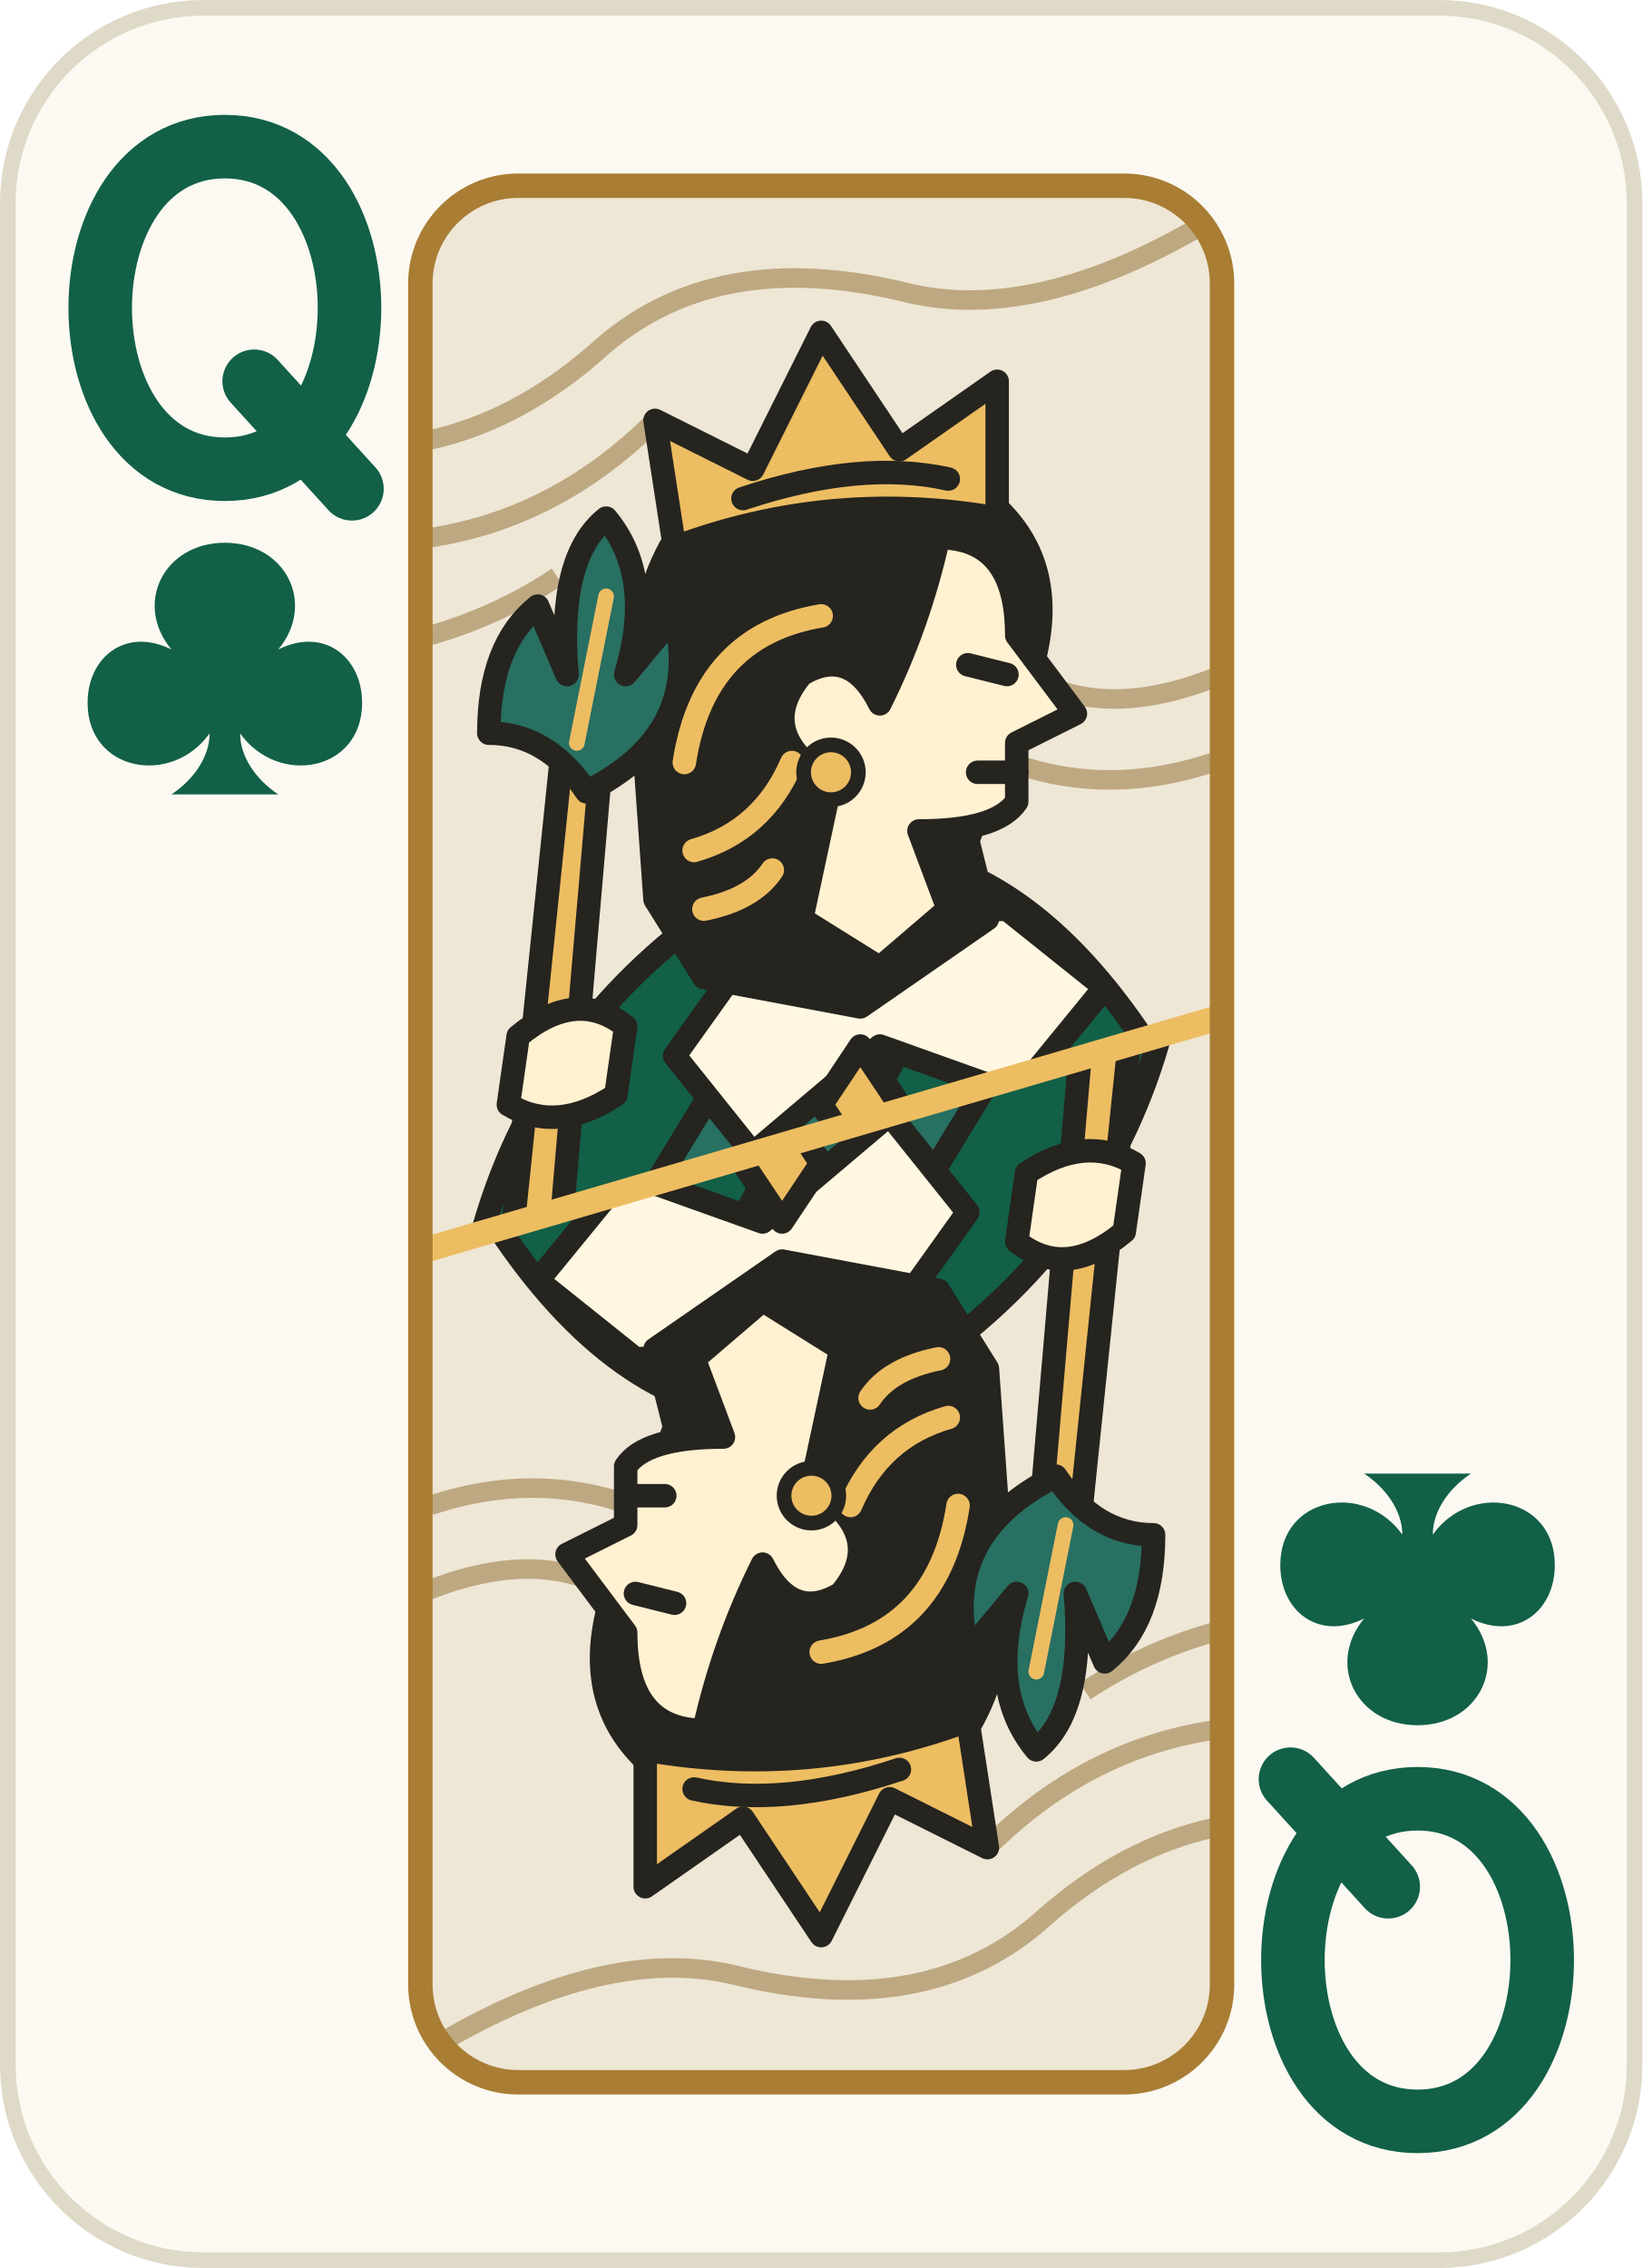
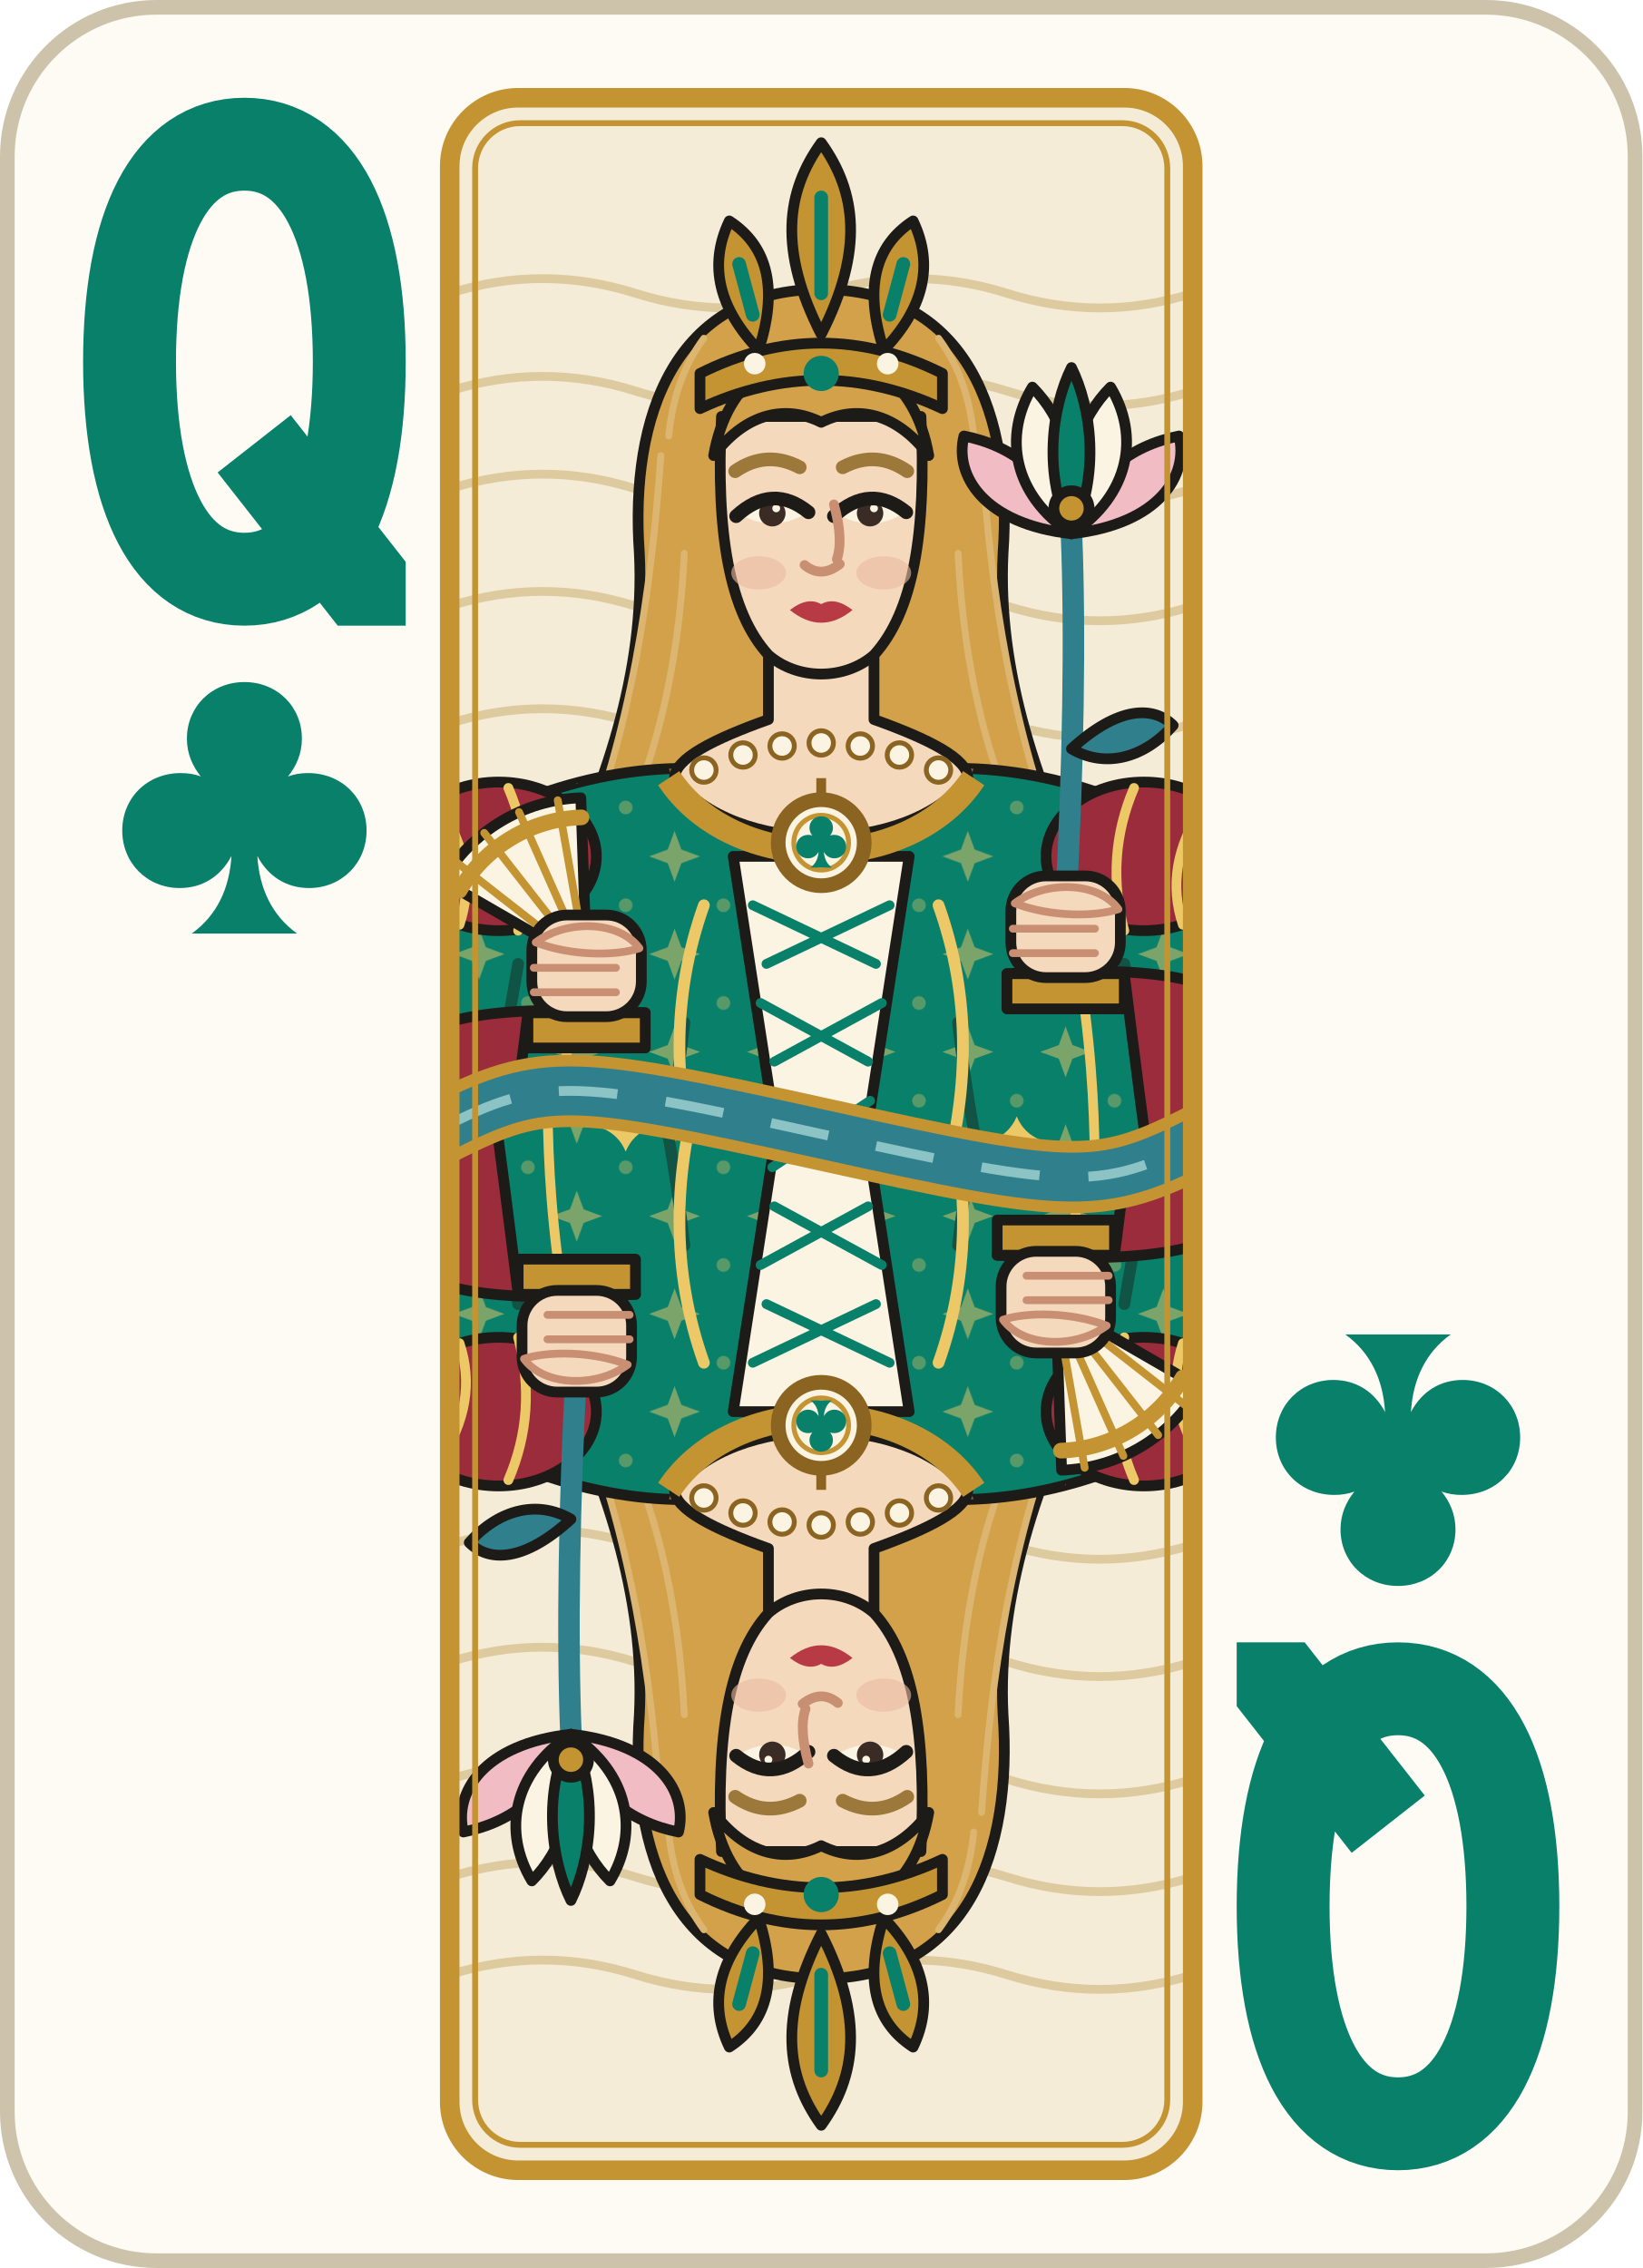
<svg xmlns="http://www.w3.org/2000/svg" width="168" height="232" viewBox="0 0 168 232" preserveAspectRatio="none">
-   <rect x=".8" y=".8" width="166.4" height="230.4" rx="20" fill="#fbf9f1" stroke="#dfd9c8" stroke-width="1.6" />
-   <g color="#126047" fill="currentColor">
+   <defs>
+     <path id="pip" d="M0-54C13.8-54 24-43.6 24-30.4C24-24 21.6-18.8 18.2-14.6C21-15.6 23.6-16 26.6-16C40.6-16 51-5.6 51 8C51 21.6 40.6 32 27 32C17.4 32 9.8 27 5.4 18.6C6.2 32 11.4 43.4 22 51H-22C-11.4 43.4-6.2 32-5.4 18.6C-9.8 27-17.4 32-27 32C-40.6 32-51 21.6-51 8C-51-5.6-40.6-16-26.6-16C-23.6-16-21-15.6-18.2-14.6C-21.6-18.8-24-24-24-30.4C-24-43.6-13.8-54 0-54Z" />
+     <clipPath id="rank-box">
+       <rect x="8.5" y="10" width="33" height="54" />
+     </clipPath>
    <g id="index">
-       <path d="M0 0 C17 0 17 33 0 33 C-17 33-17 0 0 0 Z M3 24 L13 35" transform="translate(23 15)" fill="none" stroke="currentColor" stroke-width="6.5" stroke-linecap="round" stroke-linejoin="round" />
-       <path d="M0-16 C8-16 12-8 7-2 C13-5 18-1 18 5 C18 14 7 16 2 9 C2 12 4 15 7 17 H-7 C-4 15-2 12-2 9 C-7 16-18 14-18 5 C-18-1-13-5-7-2 C-12-8-8-16 0-16Z" transform="translate(23 68) scale(0.78)" />
+       <g clip-path="url(#rank-box)">
+         <path d="M0 4.75C7.55 4.75 11.75 13 11.75 27C11.75 41 7.55 49.25 0 49.25C-7.55 49.25-11.75 41-11.75 27C-11.75 13-7.55 4.75 0 4.75ZM1 35.4L19.5 59" transform="translate(25 10)" fill="none" stroke="currentColor" stroke-width="9.5" stroke-miterlimit="3" />
+       </g>
+       <use href="#pip" transform="translate(25 83) scale(0.245)" />
    </g>
+     <pattern id="brocade" width="10" height="10" patternUnits="userSpaceOnUse">
+       <path d="M5 2.4L5.7 4.3 7.6 5 5.7 5.7 5 7.6 4.3 5.7 2.4 5 4.3 4.3Z" fill="#ecc867" opacity=".5" />
+       <g fill="#ecc867" opacity=".35">
+         <circle r=".7" />
+         <circle cx="10" r=".7" />
+         <circle cy="10" r=".7" />
+         <circle cx="10" cy="10" r=".7" />
+       </g>
+     </pattern>
+     <clipPath id="frame">
+       <rect x="46" y="10" width="76" height="212" rx="7" />
+     </clipPath>
+     <clipPath id="upper">
+       <path d="M44 116C55.4 110.12 57.4 110.12 84 116S112.6 121.88 124 116V8H44Z" />
+     </clipPath>
+     <g id="figure" clip-path="url(#upper)">
+       <path d="M46 30q9.5-3 19 0t19 0 19 0 19 0M46 40q9.5-3 19 0t19 0 19 0 19 0M46 50q9.5-3 19 0t19 0 19 0 19 0M46 62q9.5-3 19 0t19 0 19 0 19 0M46 74q9.5-3 19 0t19 0 19 0 19 0M46 88q9.5-3 19 0t19 0 19 0 19 0M46 102q9.5-3 19 0t19 0 19 0 19 0" fill="none" stroke="#ddcb9f" stroke-width="0.9" stroke-linecap="round" stroke-linejoin="round" />
+       <g transform="translate(84 12.6)">
+         <path d="M0 17C-15 17-19.6 30-18.6 44C-18 56-22 68-28 80C-20 84-12 78-10 70H10C12 78 20 84 28 80C22 68 18 56 18.6 44C19.6 30 15 17 0 17Z" fill="#d2a14a" stroke="#1d1b18" stroke-width="1.1" stroke-linejoin="round" stroke-linecap="round" />
+         <path d="M-14 44C-14.6 56-17 66-22 76M14 44C14.6 56 17 66 22 76M-16.4 34C-17.4 48-19.4 62-25 76M16.4 34C17.4 48 19.4 62 25 76M-12 22Q-15 26-15.6 32M12 22Q15 26 15.6 32" fill="none" stroke="#dcb670" stroke-width="0.7" stroke-linecap="round" stroke-linejoin="round" />
+         <path d="M-44 78C-36 70-24 66-14 66C-8 70 8 70 14 66C24 66 36 70 44 78V110H-44Z" fill="#08806a" stroke="#1d1b18" stroke-width="1.1" stroke-linejoin="round" stroke-linecap="round" />
+         <path d="M-44 78C-36 70-24 66-14 66C-8 70 8 70 14 66C24 66 36 70 44 78V110H-44Z" fill="url(#brocade)" />
+         <path d="M-31 86Q-33 98-36 110M31 86Q33 98 36 110M-14 92Q-15 101-17 110M14 92Q15 101 17 110" fill="none" stroke="#115345" stroke-width="1.2" stroke-linecap="round" stroke-linejoin="round" />
+         <path d="M-12 80Q-17 94-12 110M12 80Q17 94 12 110" fill="none" stroke="#ecc867" stroke-width="1.2" stroke-linecap="round" stroke-linejoin="round" />
+         <g fill="#ecc867">
+           <path d="M-20 101.6Q-19.3 103.3-17.6 104Q-19.3 104.7-20 106.4Q-20.7 104.7-22.4 104Q-20.7 103.3-20 101.6Z" />
+           <path d="M20 101.6Q20.7 103.3 22.4 104Q20.7 104.7 20 106.4Q19.3 104.7 17.6 104Q19.3 103.3 20 101.6Z" />
+         </g>
+         <ellipse cx="-33" cy="75" rx="10" ry="7.6" fill="#9b2c3b" stroke="#1d1b18" stroke-width="1.1" stroke-linejoin="round" stroke-linecap="round" />
+         <ellipse cx="33" cy="75" rx="10" ry="7.6" fill="#9b2c3b" stroke="#1d1b18" stroke-width="1.1" stroke-linejoin="round" stroke-linecap="round" />
+         <path d="M-39 70Q-35 76-37 82M-32 68Q-29 75-31 82.6M39 70Q35 76 37 82M32 68Q29 75 31 82.6" fill="none" stroke="#ecc867" stroke-width="1" stroke-linecap="round" stroke-linejoin="round" />
+         <path d="M-9 75H9L3.6 110H-3.6Z" fill="#fbf4e2" stroke="#1d1b18" stroke-width="1.1" stroke-linejoin="round" stroke-linecap="round" />
+         <path d="M-7 80L5.6 86M7 80L-5.6 86M-6.2 90L4.8 96M6.2 90L-4.8 96M-5 100L4 106M5 100L-4 106" fill="none" stroke="#08806a" stroke-width="1" stroke-linecap="round" stroke-linejoin="round" />
+         <path d="M-5.4 50V61C-11 63-15 65-15 67C-9 75 9 75 15 67C15 65 11 63 5.4 61V50Z" fill="#f5d9bd" stroke="#1d1b18" stroke-width="1.1" stroke-linejoin="round" stroke-linecap="round" />
+         <path d="M-15.6 67C-9 77 9 77 15.6 67" fill="none" stroke="#c39431" stroke-width="2.6" />
+         <g fill="#fbf4e2" stroke="#8a6420" stroke-width=".5">
+           <circle cx="-12" cy="66.17" r="1.25" />
+           <circle cx="-8" cy="64.63" r="1.25" />
+           <circle cx="-4" cy="63.71" r="1.25" />
+           <circle cx="0" cy="63.4" r="1.25" />
+           <circle cx="4" cy="63.71" r="1.25" />
+           <circle cx="8" cy="64.63" r="1.25" />
+           <circle cx="12" cy="66.17" r="1.25" />
+         </g>
+         <path d="M0 67V70" stroke="#8a6420" stroke-width="1" />
+         <circle cx="0" cy="73.6" r="4.4" fill="#fbf4e2" stroke="#8a6420" stroke-width="1.5" />
+         <circle cx="0" cy="73.6" r="2.8" fill="none" stroke="#c39431" stroke-width=".5" />
+         <use href="#pip" transform="translate(0 73.6) scale(0.05)" fill="#08806a" />
+         <path d="M-10.2 30C-10.8 42-9.4 50-5.4 54.4C-2.4 57 2.4 57 5.4 54.4C9.4 50 10.8 42 10.2 30Z" fill="#f5d9bd" stroke="#1d1b18" stroke-width="1.1" stroke-linejoin="round" stroke-linecap="round" />
+         <ellipse cx="-6.4" cy="46" rx="2.8" ry="1.7" fill="#eab9a0" opacity=".6" />
+         <ellipse cx="6.4" cy="46" rx="2.8" ry="1.7" fill="#eab9a0" opacity=".6" />
+         <path d="M-8.3 40Q-5 37.5-1.7 40Q-5 41.9-8.3 40Z" fill="#fbf4e2" />
+         <circle cx="-5" cy="39.9" r="1.35" fill="#3a2c24" />
+         <circle cx="-4.6" cy="39.4" r=".4" fill="#fbf4e2" />
+         <path d="M-8.7 40.2Q-5 36.8-1.3 39.8" fill="none" stroke="#1d1b18" stroke-width="1.4" stroke-linecap="round" stroke-linejoin="round" />
+         <path d="M1.7 40Q5 37.5 8.3 40Q5 41.9 1.7 40Z" fill="#fbf4e2" />
+         <circle cx="5" cy="39.9" r="1.35" fill="#3a2c24" />
+         <circle cx="5.4" cy="39.4" r=".4" fill="#fbf4e2" />
+         <path d="M1.3 40.2Q5 36.8 8.7 39.8" fill="none" stroke="#1d1b18" stroke-width="1.4" stroke-linecap="round" stroke-linejoin="round" />
+         <path d="M-8.8 35.6Q-5.6 33.4-2.2 35.2M8.8 35.6Q5.6 33.4 2.2 35.2" fill="none" stroke="#9c793b" stroke-width="1.4" stroke-linecap="round" stroke-linejoin="round" />
+         <path d="M1.3 39Q2.3 42.6 1.6 44.6M-1.7 45.2Q0 46.6 1.9 45.1" fill="none" stroke="#c98f72" stroke-width="1" stroke-linecap="round" stroke-linejoin="round" />
+         <path d="M-3.2 49.8Q-1.4 48.4 0 49.2Q1.4 48.4 3.2 49.8Q0 52.4-3.2 49.8Z" fill="#b83a44" />
+         <path d="M-11 34C-9.6 26-4 23 0 25.6C4 23 9.6 26 11 34C8 30 4 28.6 0 30.6C-4 28.6-8 30-11 34Z" fill="#d2a14a" stroke="#1d1b18" stroke-width="1.1" stroke-linejoin="round" stroke-linecap="round" />
+         <path d="M-12.4 25.6Q0 19.4 12.4 25.6V29.2Q0 23.4-12.4 29.2Z" fill="#c39431" stroke="#1d1b18" stroke-width="1.1" stroke-linejoin="round" stroke-linecap="round" />
+         <path d="M0 2C3.6 7 4.4 13 0 21.6C-4.4 13-3.6 7 0 2ZM-9.4 10C-5.4 12.6-4.4 17-6.4 23.2C-10.4 19-11.6 14.6-9.4 10ZM9.4 10C5.4 12.6 4.4 17 6.4 23.2C10.4 19 11.6 14.6 9.4 10Z" fill="#c39431" stroke="#1d1b18" stroke-width="1.1" stroke-linejoin="round" stroke-linecap="round" />
+         <path d="M0 7.6V17.4M-8.4 14.4L-7 19.6M8.4 14.4L7 19.6" fill="none" stroke="#08806a" stroke-width="1.4" stroke-linecap="round" stroke-linejoin="round" />
+         <circle cx="0" cy="25.6" r="1.8" fill="#08806a" />
+         <circle cx="-6.8" cy="24.6" r="1.1" fill="#fbf4e2" />
+         <circle cx="6.8" cy="24.6" r="1.1" fill="#fbf4e2" />
+         <path d="M19 87H31C32 95 33 103 34 110H44V91C40 88 37 86 19 87Z" fill="#9b2c3b" stroke="#1d1b18" stroke-width="1.1" stroke-linejoin="round" stroke-linecap="round" />
+         <path d="M27 91C28 99 28 105 28 110" fill="none" stroke="#ecc867" stroke-width="1" stroke-linecap="round" stroke-linejoin="round" />
+         <path d="M25 80C25.8 66 26 52 25.6 42" fill="none" stroke="#2f7f8c" stroke-width="2.2" stroke-linecap="round" />
+         <path d="M25.6 64C30.4 59.6 34 59.6 36 61.6C33 65 29 66 25.6 64Z" fill="#2f7f8c" stroke="#1d1b18" stroke-width="1.1" stroke-linejoin="round" stroke-linecap="round" />
+         <g transform="translate(25.6 36)" stroke="#1d1b18" stroke-width="1.1" stroke-linejoin="round" stroke-linecap="round">
+           <path d="M0 6C-9 5-12 0-11-4C-6-3-2 0 0 6ZM0 6C9 5 12 0 11-4C6-3 2 0 0 6Z" fill="#f2bcc4" />
+           <path d="M0 6C-6 2-7-4-4-9C-1-6 1-1 0 6ZM0 6C6 2 7-4 4-9C1-6-1-1 0 6Z" fill="#fbf4e2" />
+           <path d="M0 6C-3 0-2-7 0-11C2-7 3 0 0 6Z" fill="#08806a" />
+           <circle cy="3.4" r="1.8" fill="#c39431" />
+         </g>
+         <path d="M19 87H31V90.6H19Z" fill="#c39431" stroke="#1d1b18" stroke-width="1.1" stroke-linejoin="round" stroke-linecap="round" />
+         <rect x="19.4" y="77" width="11.2" height="10.4" rx="3.6" fill="#f5d9bd" stroke="#1d1b18" stroke-width="1.1" stroke-linejoin="round" stroke-linecap="round" />
+         <path d="M19.6 82.4H28M19.6 84.9H28" fill="none" stroke="#c98f72" stroke-width="0.8" stroke-linecap="round" stroke-linejoin="round" />
+         <path d="M19.8 79.8C23 77.4 28.4 77.6 30.4 80.4C28 81.2 23.4 81.2 19.8 79.8Z" fill="#f5d9bd" stroke="#c98f72" stroke-width=".8" stroke-linejoin="round" />
+         <path d="M-18 91H-30C-31 99-32 107-33 110H-44V95C-40 92-36 90-18 91Z" fill="#9b2c3b" stroke="#1d1b18" stroke-width="1.1" stroke-linejoin="round" stroke-linecap="round" />
+         <path d="M-26 95C-27 103-27 109-27 110" fill="none" stroke="#ecc867" stroke-width="1" stroke-linecap="round" stroke-linejoin="round" />
+         <path d="M-24 86L-38.72 77.5A17 17 0 0 1 -24.59 69.01Z" fill="#fbf4e2" stroke="#1d1b18" stroke-width="1.1" stroke-linejoin="round" stroke-linecap="round" />
+         <path d="M-24 86L-37.4 75.53M-24 86L-34.47 72.6M-24 86L-30.91 70.47M-24 86L-26.95 69.26" fill="none" stroke="#c39431" stroke-width="0.8" stroke-linecap="round" stroke-linejoin="round" />
+         <path d="M-36.99 78.5A15 15 0 0 1 -24.52 71.01" fill="none" stroke="#c39431" stroke-width="1.6" stroke-linecap="round" stroke-linejoin="round" />
+         <path d="M-30 91H-18V94.6H-30Z" fill="#c39431" stroke="#1d1b18" stroke-width="1.1" stroke-linejoin="round" stroke-linecap="round" />
+         <rect x="-29.6" y="81" width="11.2" height="10.4" rx="3.6" fill="#f5d9bd" stroke="#1d1b18" stroke-width="1.1" stroke-linejoin="round" stroke-linecap="round" />
+         <path d="M-29.4 86.4H-21M-29.4 88.9H-21" fill="none" stroke="#c98f72" stroke-width="0.8" stroke-linecap="round" stroke-linejoin="round" />
+         <path d="M-29.2 83.8C-26 81.4-20.6 81.6-18.6 84.4C-21 85.2-25.6 85.2-29.2 83.8Z" fill="#f5d9bd" stroke="#c98f72" stroke-width=".8" stroke-linejoin="round" />
+       </g>
+     </g>
+   </defs>
+   <rect x=".75" y=".75" width="166.5" height="230.5" rx="15.25" fill="#fdfbf4" stroke="#cdc3ab" stroke-width="1.5" />
+   <g color="#08806a" fill="currentColor">
+     <rect x="46" y="10" width="76" height="212" rx="7" fill="#f4ecd7" />
+     <g clip-path="url(#frame)">
+       <use href="#figure" />
+       <use href="#figure" transform="rotate(180 84 116)" />
+       <path d="M44 116C55.4 110.12 57.4 110.12 84 116S112.6 121.88 124 116" fill="none" stroke="#c39431" stroke-width="7.4" />
+       <path d="M44 116C55.4 110.12 57.4 110.12 84 116S112.6 121.88 124 116" fill="none" stroke="#2f7f8c" stroke-width="5" />
+       <path d="M44 116C55.4 110.12 57.4 110.12 84 116S112.6 121.88 124 116" fill="none" stroke="#8cc3c4" stroke-width="1" pathLength="100" stroke-dasharray="6 5" stroke-dashoffset="-47" />
+     </g>
+     <rect x="46" y="10" width="76" height="212" rx="7" fill="none" stroke="#c39431" stroke-width="2" />
+     <rect x="48.6" y="12.6" width="70.8" height="206.8" rx="4.6" fill="none" stroke="#c39431" stroke-width=".6" />
+     <use href="#index" />
    <use href="#index" transform="rotate(180 84 116)" />
-     <defs>
-       <clipPath id="half">
-         <path d="M43 19H125V104L43 128Z" />
-       </clipPath>
-       <clipPath id="frame">
-         <rect x="43" y="19" width="82" height="194" rx="10" />
-       </clipPath>
-     </defs>
-     <rect x="43" y="19" width="82" height="194" rx="10" fill="#eee7d6" />
-     <g clip-path="url(#frame)">
-       <g id="portrait" clip-path="url(#half)">
-         <path d="M44 45Q53 43 61 36Q73 25 93 30Q106 33 123 23M44 55Q57 53 67 43M44 65Q51 63 57 59M105 69Q113 74 125 69M101 77Q112 82 124 78" fill="none" stroke="#bea881" stroke-width="2" />
-         <g stroke="#25241f" stroke-width="2.4" stroke-linejoin="round" stroke-linecap="round">
-           <path d="M48 132Q52 110 69 96L84 88 100 90Q114 97 125 121L128 132Z" fill="currentColor" />
-           <path d="M61 131L83 95 95 102 79 131Z" fill="#287062" />
-           <path d="M103 93L113 101 104 112 90 107 77 118 69 108 79 94Z" fill="#fff7e1" />
-           <path d="M66 78Q63 57 75 49Q85 42 98 49Q110 56 105 70L99 86 101 94 88 103 72 100 67 92Z" fill="#25241f" />
-           <path d="M96 55Q104 55 104 65L110 73 104 76V82Q102 85 94 85L97 93 90 99 82 94 85 80Q77 75 82 69Q87 66 90 72Q94 64 96 55Z" fill="#fff1d1" />
-           <path d="M70 78Q72 65 84 63M71 87Q78 85 81 78M72 93Q77 92 79 89" fill="none" stroke="#edbd62" />
-           <path d="M69 56L67 43 77 48 84 34 92 46 102 39 102 53Q85 50 69 56Z" fill="#edbd62" />
-           <path d="M76 51Q88 47 97 49M99 68L103 69M100 79H104" fill="none" />
-           <circle cx="85" cy="79" r="2.8" fill="#edbd62" stroke-width="1.5" />
-           <path d="M52 130L58 72 62 72 57 130Z" fill="#edbd62" />
-           <path d="M60 81Q56 75 50 75Q50 66 55 62L58 69Q57 57 62 53Q67 59 64 69L69 63Q72 75 60 81Z" fill="#287062" />
-           <path d="M59 76L62 61" fill="none" stroke="#edbd62" stroke-width="1.6" />
-           <path d="M53 106Q59 101 64 105L63 112Q57 116 52 113Z" fill="#fff1d1" />
-           <path d="M88 107L92 113 88 119 84 113Z" fill="#edbd62" />
-           <path d="M96 120Q106 117 111 111" fill="none" stroke="#edbd62" stroke-width="3" />
-         </g>
-       </g>
-       <use href="#portrait" transform="rotate(180 84 116)" />
-       <path d="M43 128L125 104" fill="none" stroke="#edbd62" stroke-width="2.6" />
-     </g>
-     <rect x="43" y="19" width="82" height="194" rx="10" fill="none" stroke="#a97d34" stroke-width="2.5" />
  </g>
</svg>
